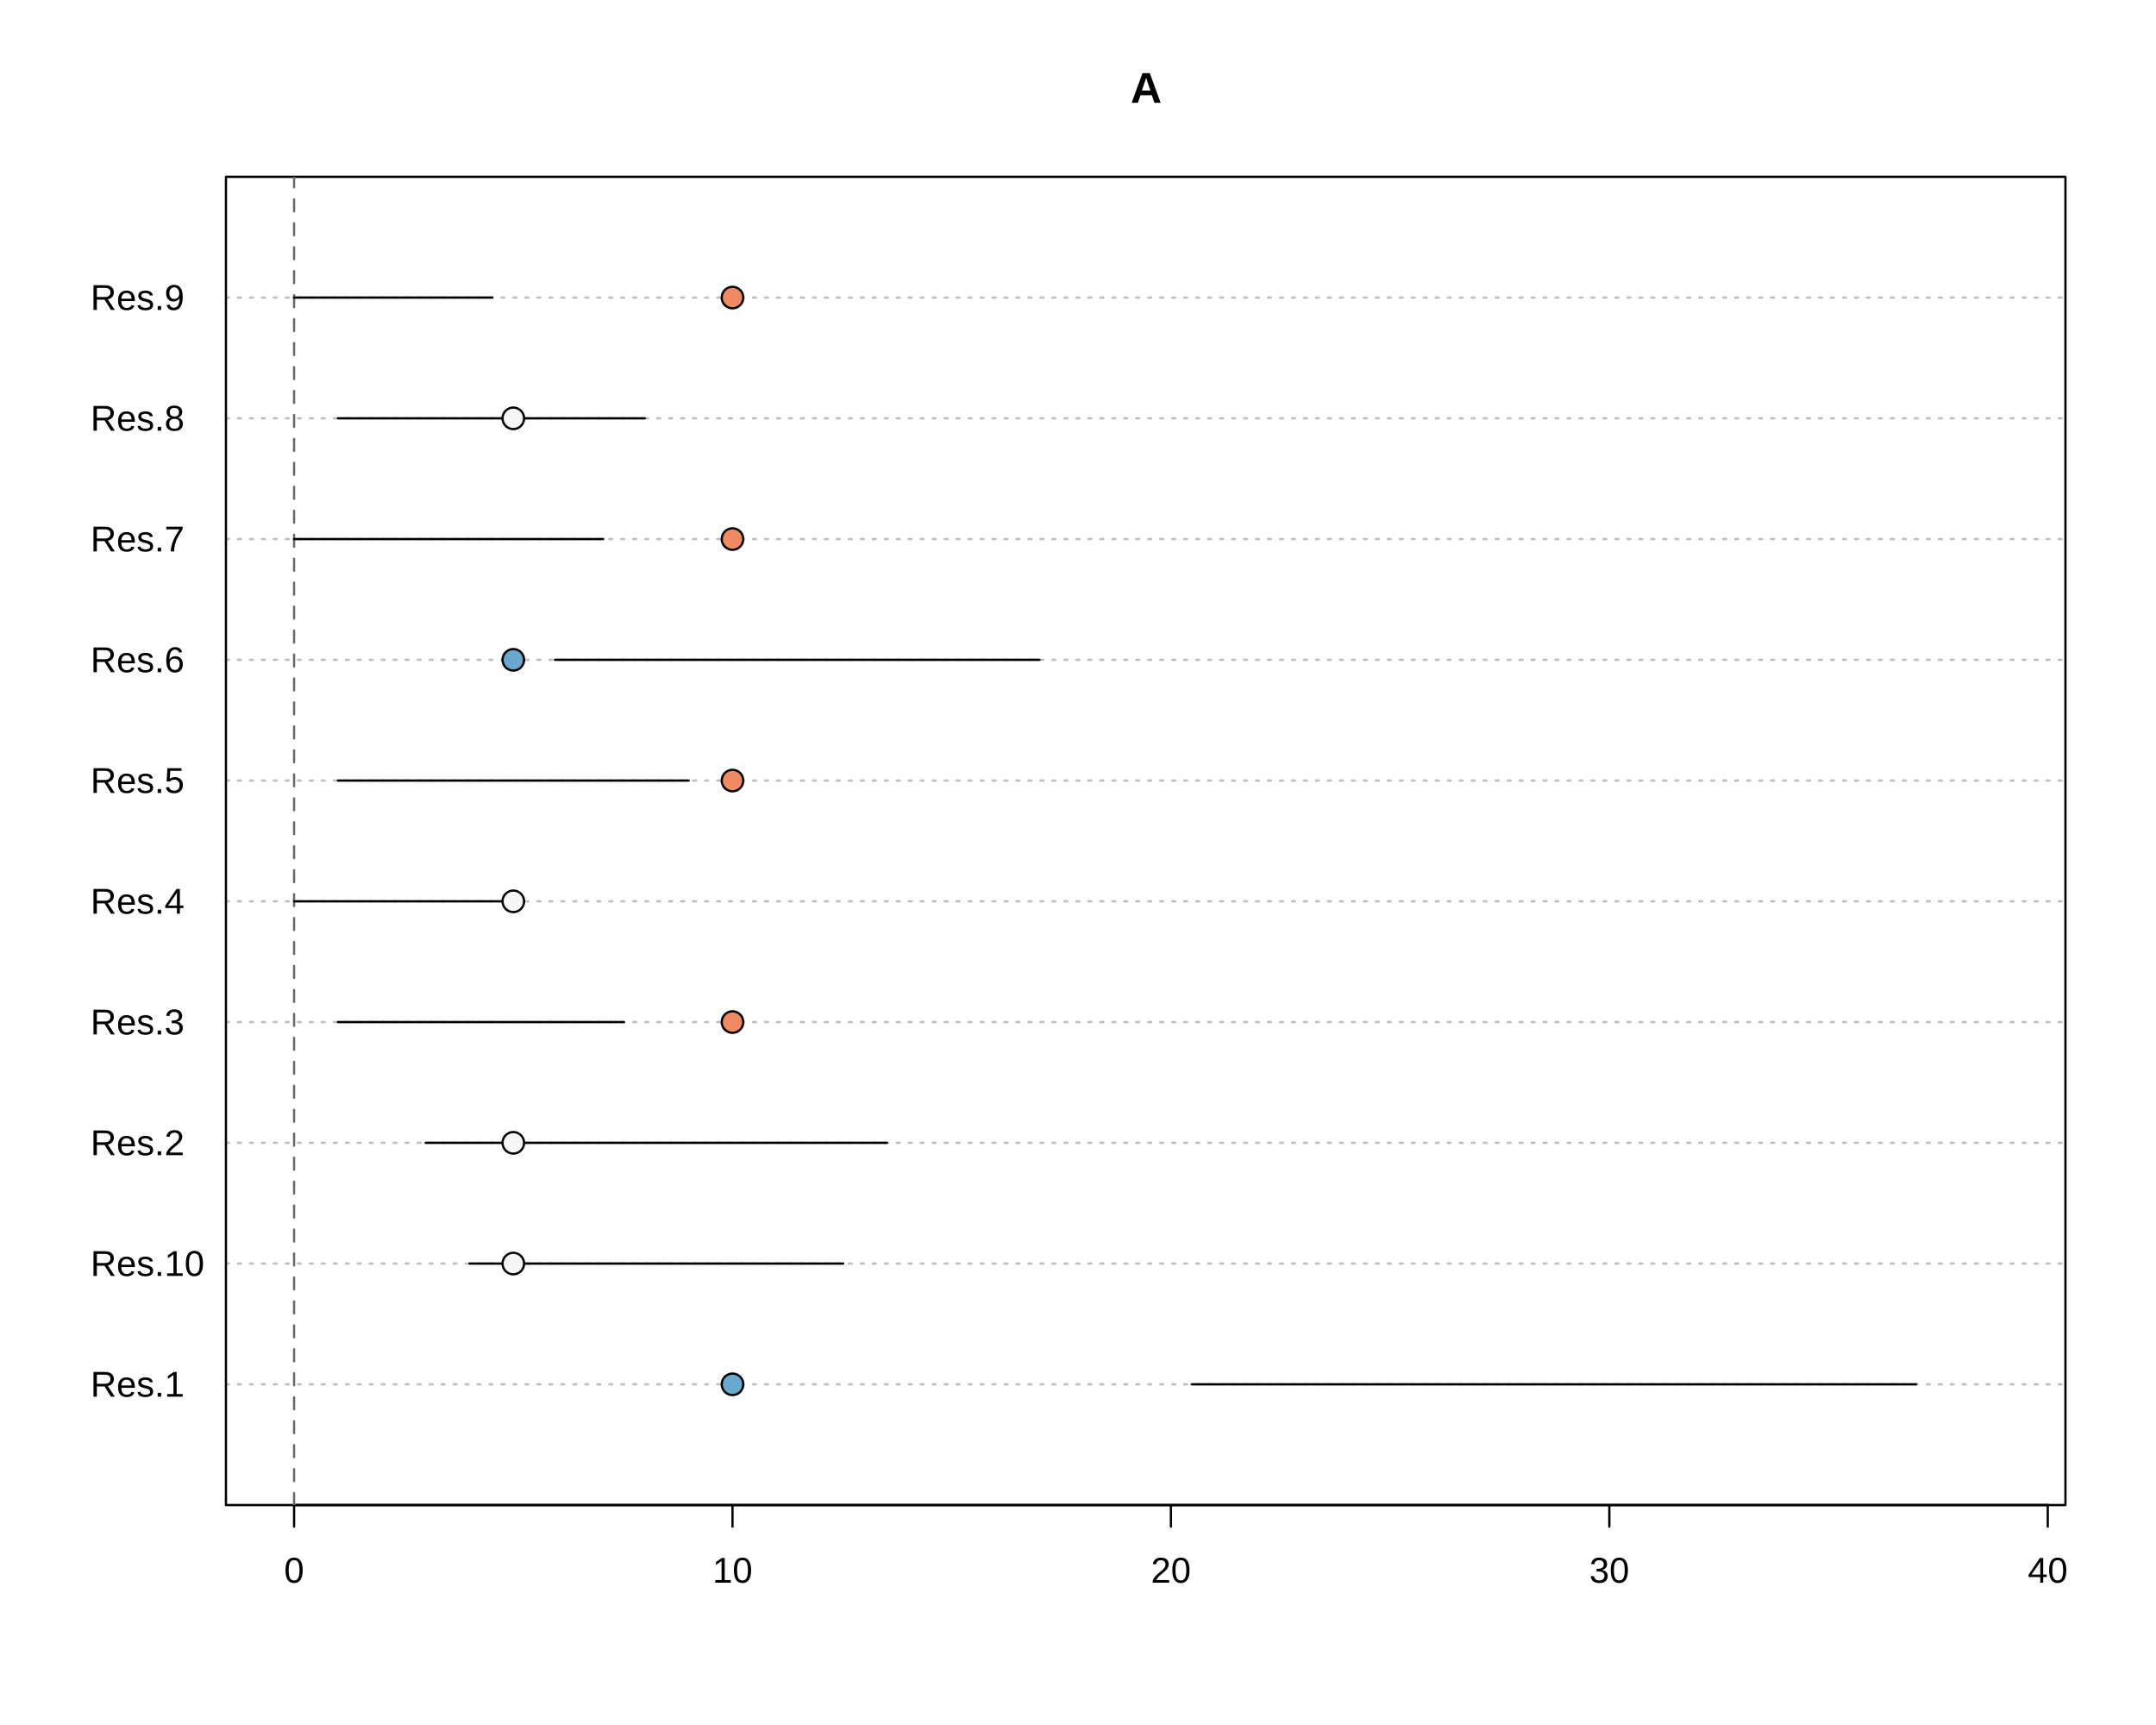
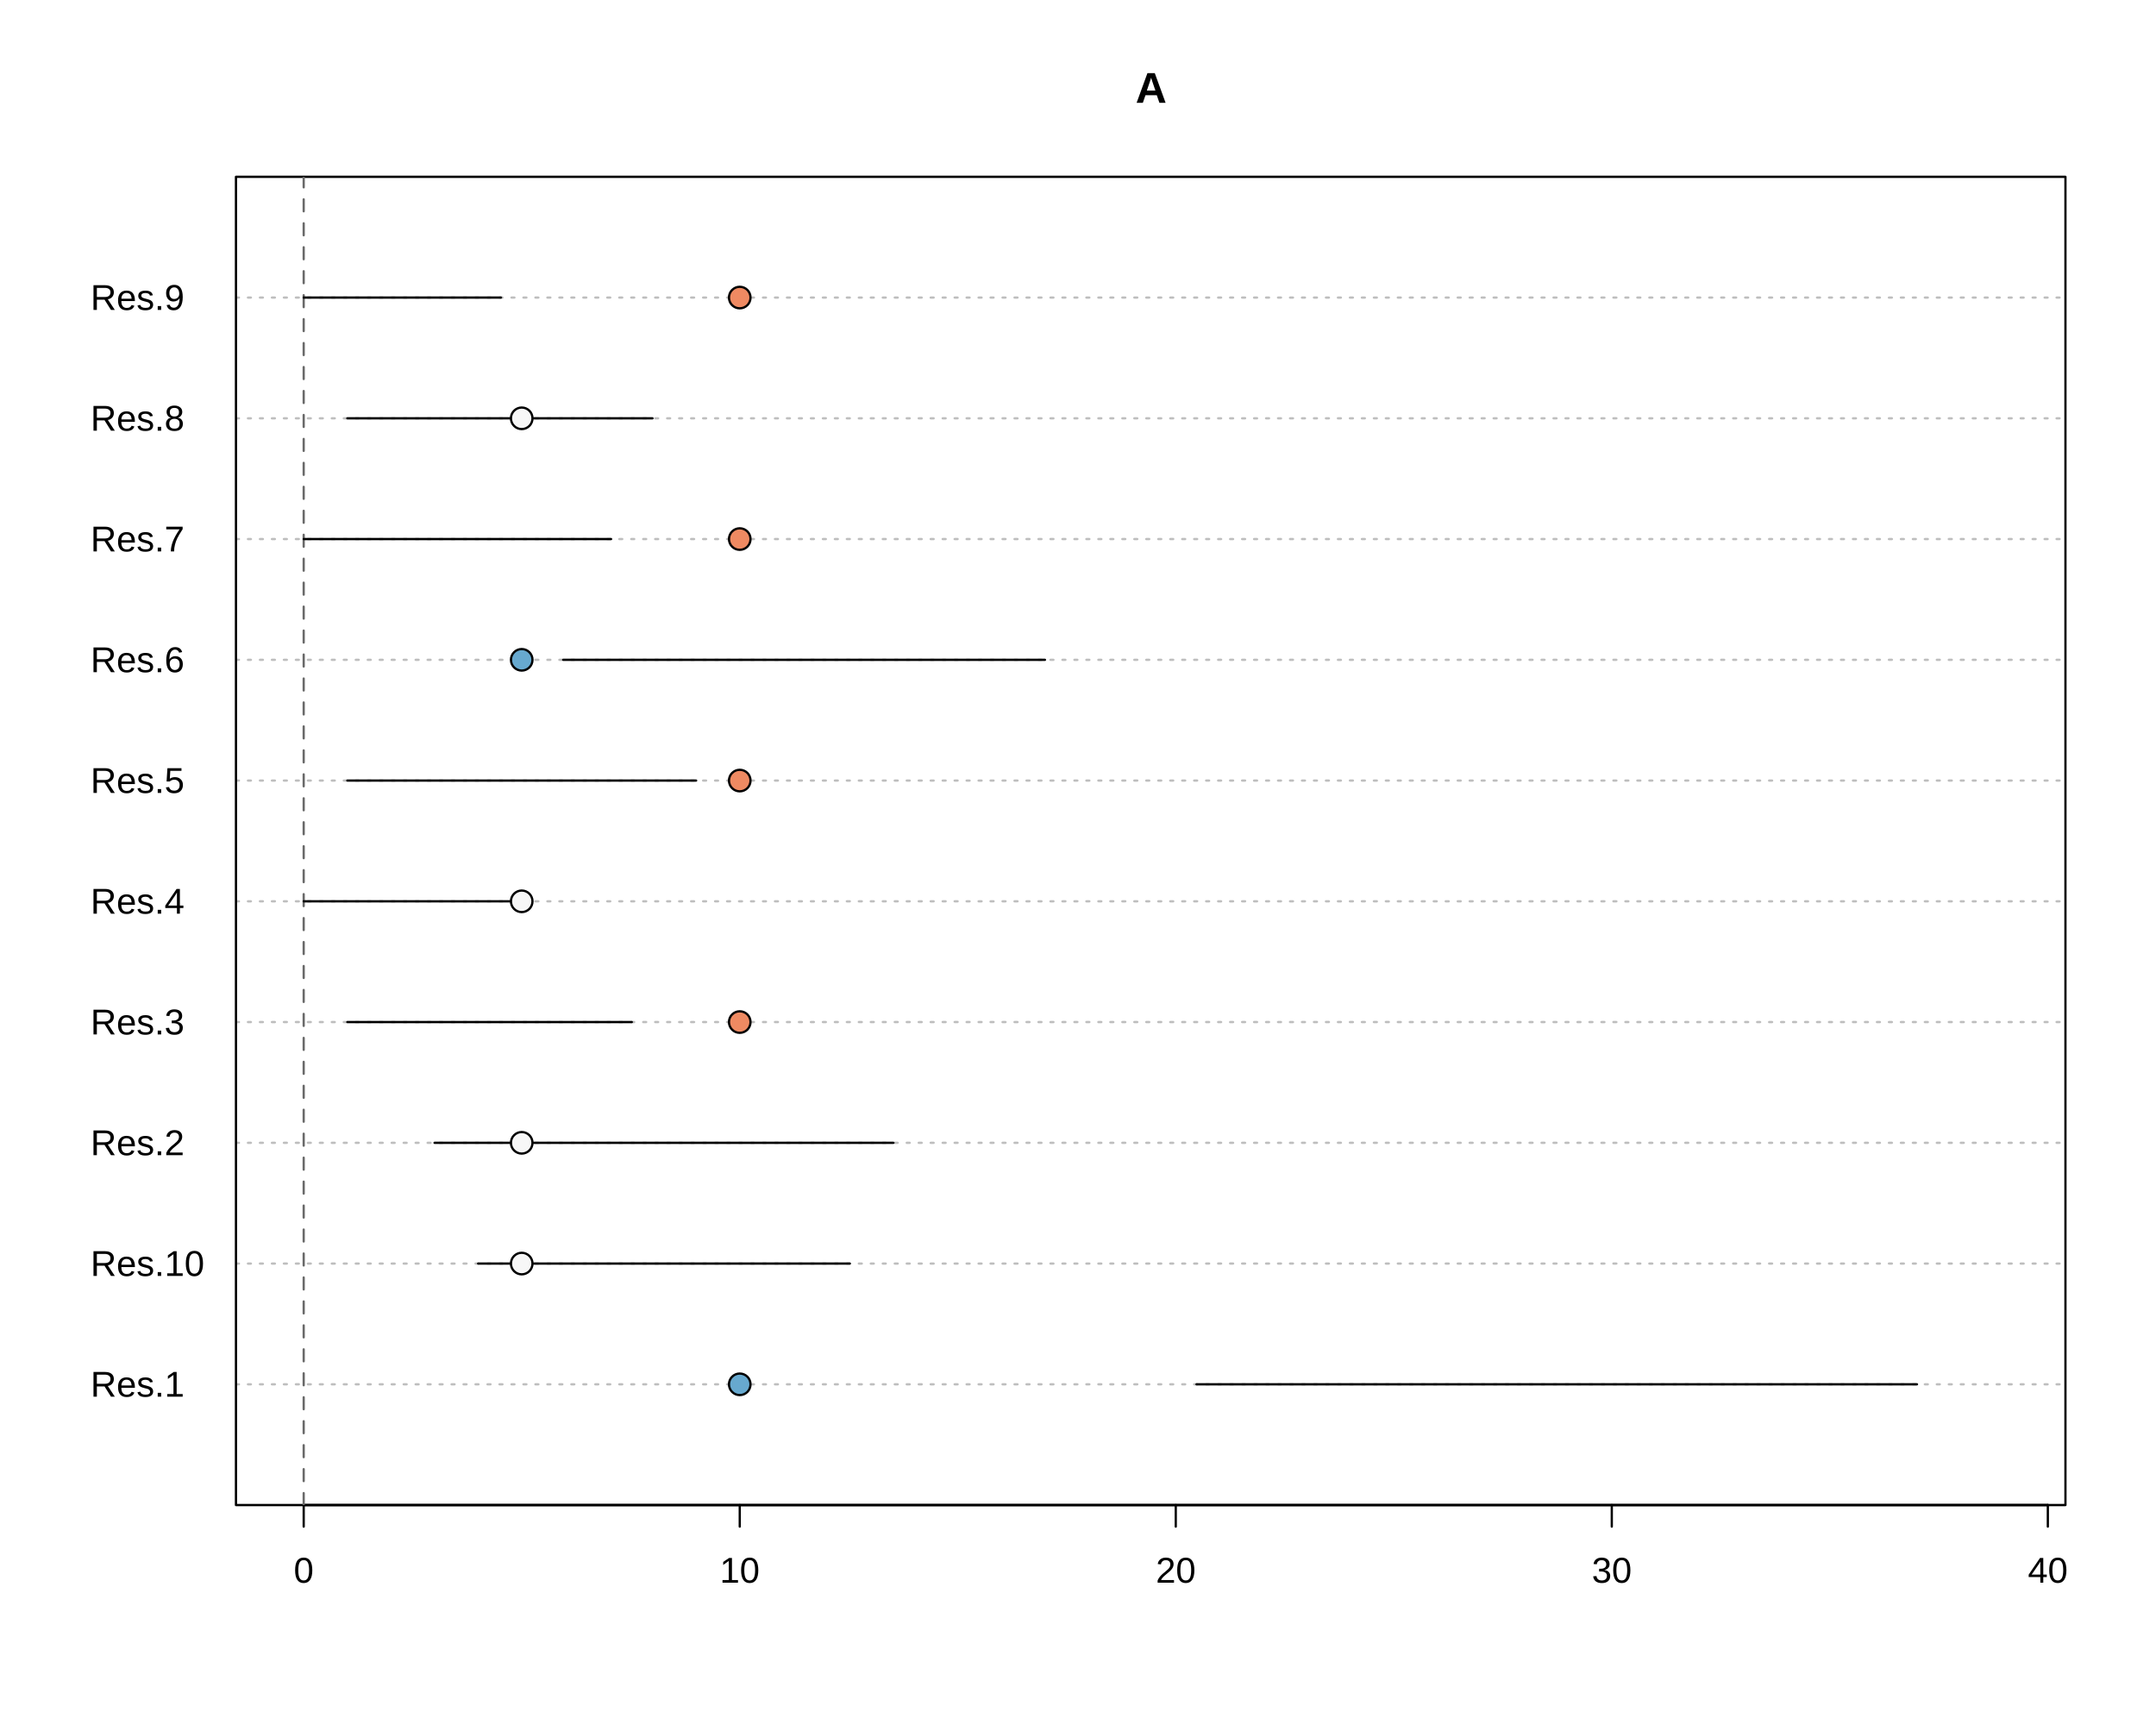
<svg xmlns="http://www.w3.org/2000/svg" viewBox="0 0 720.00 576.00">
  <defs>
    <style type="text/css">
    line, polyline, path, rect, circle {
      fill: none;
      stroke: #000000;
      stroke-linecap: round;
      stroke-linejoin: round;
      stroke-miterlimit: 10.00;
    }
  </style>
  </defs>
  <rect width="100%" height="100%" style="stroke: none; fill: #FFFFFF;" />
-   <text x="30.24" y="466.37" style="font-size: 12.00px; font-family: Liberation Sans;" textLength="31.35px" lengthAdjust="spacingAndGlyphs">Res.1</text>
-   <text x="30.24" y="426.05" style="font-size: 12.00px; font-family: Liberation Sans;" textLength="38.02px" lengthAdjust="spacingAndGlyphs">Res.10</text>
-   <text x="30.24" y="385.73" style="font-size: 12.00px; font-family: Liberation Sans;" textLength="31.35px" lengthAdjust="spacingAndGlyphs">Res.2</text>
-   <text x="30.24" y="345.41" style="font-size: 12.00px; font-family: Liberation Sans;" textLength="31.35px" lengthAdjust="spacingAndGlyphs">Res.3</text>
-   <text x="30.24" y="305.08" style="font-size: 12.00px; font-family: Liberation Sans;" textLength="31.35px" lengthAdjust="spacingAndGlyphs">Res.4</text>
-   <text x="30.24" y="264.76" style="font-size: 12.00px; font-family: Liberation Sans;" textLength="31.35px" lengthAdjust="spacingAndGlyphs">Res.5</text>
-   <text x="30.24" y="224.45" style="font-size: 12.00px; font-family: Liberation Sans;" textLength="31.35px" lengthAdjust="spacingAndGlyphs">Res.6</text>
-   <text x="30.24" y="184.12" style="font-size: 12.00px; font-family: Liberation Sans;" textLength="31.35px" lengthAdjust="spacingAndGlyphs">Res.7</text>
-   <text x="30.24" y="143.80" style="font-size: 12.00px; font-family: Liberation Sans;" textLength="31.35px" lengthAdjust="spacingAndGlyphs">Res.8</text>
-   <text x="30.24" y="103.49" style="font-size: 12.00px; font-family: Liberation Sans;" textLength="31.35px" lengthAdjust="spacingAndGlyphs">Res.9</text>
+   <text x="30.24" y="466.37" style="font-size: 12.00px; font-family: Liberation Sans;" textLength="34.68px" lengthAdjust="spacingAndGlyphs">Res.1 </text>
+   <text x="30.24" y="426.05" style="font-size: 12.00px; font-family: Liberation Sans;" textLength="41.36px" lengthAdjust="spacingAndGlyphs">Res.10 </text>
+   <text x="30.24" y="385.73" style="font-size: 12.00px; font-family: Liberation Sans;" textLength="34.68px" lengthAdjust="spacingAndGlyphs">Res.2 </text>
+   <text x="30.24" y="345.41" style="font-size: 12.00px; font-family: Liberation Sans;" textLength="34.68px" lengthAdjust="spacingAndGlyphs">Res.3 </text>
+   <text x="30.24" y="305.08" style="font-size: 12.00px; font-family: Liberation Sans;" textLength="34.68px" lengthAdjust="spacingAndGlyphs">Res.4 </text>
+   <text x="30.24" y="264.76" style="font-size: 12.00px; font-family: Liberation Sans;" textLength="34.68px" lengthAdjust="spacingAndGlyphs">Res.5 </text>
+   <text x="30.24" y="224.45" style="font-size: 12.00px; font-family: Liberation Sans;" textLength="34.68px" lengthAdjust="spacingAndGlyphs">Res.6 </text>
+   <text x="30.24" y="184.12" style="font-size: 12.00px; font-family: Liberation Sans;" textLength="34.68px" lengthAdjust="spacingAndGlyphs">Res.7 </text>
+   <text x="30.24" y="143.80" style="font-size: 12.00px; font-family: Liberation Sans;" textLength="34.68px" lengthAdjust="spacingAndGlyphs">Res.8 </text>
+   <text x="30.24" y="103.49" style="font-size: 12.00px; font-family: Liberation Sans;" textLength="34.68px" lengthAdjust="spacingAndGlyphs">Res.9 </text>
  <defs>
-     <clipPath id="cpNzUuNDYxNXw2ODkuNzZ8NTAyLjU2fDU5LjA0">
-       <rect x="75.46" y="59.04" width="614.30" height="443.52" />
+     <clipPath id="cpNzguNzk1NXw2ODkuNzZ8NTAyLjU2fDU5LjA0">
+       <rect x="78.80" y="59.04" width="610.96" height="443.52" />
    </clipPath>
  </defs>
-   <line x1="75.46" y1="462.24" x2="689.76" y2="462.24" style="stroke-width: 0.75; stroke: #BEBEBE; stroke-dasharray: 1.00,3.00;" clip-path="url(#cpNzUuNDYxNXw2ODkuNzZ8NTAyLjU2fDU5LjA0)" />
-   <line x1="75.46" y1="421.92" x2="689.76" y2="421.92" style="stroke-width: 0.75; stroke: #BEBEBE; stroke-dasharray: 1.00,3.00;" clip-path="url(#cpNzUuNDYxNXw2ODkuNzZ8NTAyLjU2fDU5LjA0)" />
-   <line x1="75.46" y1="381.60" x2="689.76" y2="381.60" style="stroke-width: 0.75; stroke: #BEBEBE; stroke-dasharray: 1.00,3.00;" clip-path="url(#cpNzUuNDYxNXw2ODkuNzZ8NTAyLjU2fDU5LjA0)" />
-   <line x1="75.46" y1="341.28" x2="689.76" y2="341.28" style="stroke-width: 0.75; stroke: #BEBEBE; stroke-dasharray: 1.00,3.00;" clip-path="url(#cpNzUuNDYxNXw2ODkuNzZ8NTAyLjU2fDU5LjA0)" />
-   <line x1="75.46" y1="300.96" x2="689.76" y2="300.96" style="stroke-width: 0.75; stroke: #BEBEBE; stroke-dasharray: 1.00,3.00;" clip-path="url(#cpNzUuNDYxNXw2ODkuNzZ8NTAyLjU2fDU5LjA0)" />
-   <line x1="75.46" y1="260.64" x2="689.76" y2="260.64" style="stroke-width: 0.75; stroke: #BEBEBE; stroke-dasharray: 1.00,3.00;" clip-path="url(#cpNzUuNDYxNXw2ODkuNzZ8NTAyLjU2fDU5LjA0)" />
-   <line x1="75.46" y1="220.32" x2="689.76" y2="220.32" style="stroke-width: 0.75; stroke: #BEBEBE; stroke-dasharray: 1.00,3.00;" clip-path="url(#cpNzUuNDYxNXw2ODkuNzZ8NTAyLjU2fDU5LjA0)" />
-   <line x1="75.46" y1="180.00" x2="689.76" y2="180.00" style="stroke-width: 0.75; stroke: #BEBEBE; stroke-dasharray: 1.00,3.00;" clip-path="url(#cpNzUuNDYxNXw2ODkuNzZ8NTAyLjU2fDU5LjA0)" />
-   <line x1="75.46" y1="139.68" x2="689.76" y2="139.68" style="stroke-width: 0.75; stroke: #BEBEBE; stroke-dasharray: 1.00,3.00;" clip-path="url(#cpNzUuNDYxNXw2ODkuNzZ8NTAyLjU2fDU5LjA0)" />
-   <line x1="75.46" y1="99.36" x2="689.76" y2="99.36" style="stroke-width: 0.75; stroke: #BEBEBE; stroke-dasharray: 1.00,3.00;" clip-path="url(#cpNzUuNDYxNXw2ODkuNzZ8NTAyLjU2fDU5LjA0)" />
+   <line x1="78.80" y1="462.24" x2="689.76" y2="462.24" style="stroke-width: 0.75; stroke: #BEBEBE; stroke-dasharray: 1.00,3.00;" clip-path="url(#cpNzguNzk1NXw2ODkuNzZ8NTAyLjU2fDU5LjA0)" />
+   <line x1="78.80" y1="421.92" x2="689.76" y2="421.92" style="stroke-width: 0.75; stroke: #BEBEBE; stroke-dasharray: 1.00,3.00;" clip-path="url(#cpNzguNzk1NXw2ODkuNzZ8NTAyLjU2fDU5LjA0)" />
+   <line x1="78.80" y1="381.60" x2="689.76" y2="381.60" style="stroke-width: 0.75; stroke: #BEBEBE; stroke-dasharray: 1.00,3.00;" clip-path="url(#cpNzguNzk1NXw2ODkuNzZ8NTAyLjU2fDU5LjA0)" />
+   <line x1="78.80" y1="341.28" x2="689.76" y2="341.28" style="stroke-width: 0.75; stroke: #BEBEBE; stroke-dasharray: 1.00,3.00;" clip-path="url(#cpNzguNzk1NXw2ODkuNzZ8NTAyLjU2fDU5LjA0)" />
+   <line x1="78.80" y1="300.96" x2="689.76" y2="300.96" style="stroke-width: 0.75; stroke: #BEBEBE; stroke-dasharray: 1.00,3.00;" clip-path="url(#cpNzguNzk1NXw2ODkuNzZ8NTAyLjU2fDU5LjA0)" />
+   <line x1="78.80" y1="260.64" x2="689.76" y2="260.64" style="stroke-width: 0.75; stroke: #BEBEBE; stroke-dasharray: 1.00,3.00;" clip-path="url(#cpNzguNzk1NXw2ODkuNzZ8NTAyLjU2fDU5LjA0)" />
+   <line x1="78.80" y1="220.32" x2="689.76" y2="220.32" style="stroke-width: 0.75; stroke: #BEBEBE; stroke-dasharray: 1.00,3.00;" clip-path="url(#cpNzguNzk1NXw2ODkuNzZ8NTAyLjU2fDU5LjA0)" />
+   <line x1="78.80" y1="180.00" x2="689.76" y2="180.00" style="stroke-width: 0.75; stroke: #BEBEBE; stroke-dasharray: 1.00,3.00;" clip-path="url(#cpNzguNzk1NXw2ODkuNzZ8NTAyLjU2fDU5LjA0)" />
+   <line x1="78.80" y1="139.68" x2="689.76" y2="139.68" style="stroke-width: 0.75; stroke: #BEBEBE; stroke-dasharray: 1.00,3.00;" clip-path="url(#cpNzguNzk1NXw2ODkuNzZ8NTAyLjU2fDU5LjA0)" />
+   <line x1="78.80" y1="99.36" x2="689.76" y2="99.36" style="stroke-width: 0.75; stroke: #BEBEBE; stroke-dasharray: 1.00,3.00;" clip-path="url(#cpNzguNzk1NXw2ODkuNzZ8NTAyLjU2fDU5LjA0)" />
  <defs>
    <clipPath id="cpMHw3MjB8NTc2fDA=">
      <rect x="0.00" y="0.00" width="720.00" height="576.00" />
    </clipPath>
  </defs>
-   <line x1="98.21" y1="502.56" x2="683.85" y2="502.56" style="stroke-width: 0.75;" clip-path="url(#cpMHw3MjB8NTc2fDA=)" />
-   <line x1="98.21" y1="502.56" x2="98.21" y2="509.76" style="stroke-width: 0.75;" clip-path="url(#cpMHw3MjB8NTc2fDA=)" />
-   <line x1="244.62" y1="502.56" x2="244.62" y2="509.76" style="stroke-width: 0.75;" clip-path="url(#cpMHw3MjB8NTc2fDA=)" />
-   <line x1="391.03" y1="502.56" x2="391.03" y2="509.76" style="stroke-width: 0.75;" clip-path="url(#cpMHw3MjB8NTc2fDA=)" />
-   <line x1="537.44" y1="502.56" x2="537.44" y2="509.76" style="stroke-width: 0.75;" clip-path="url(#cpMHw3MjB8NTc2fDA=)" />
-   <line x1="683.85" y1="502.56" x2="683.85" y2="509.76" style="stroke-width: 0.75;" clip-path="url(#cpMHw3MjB8NTc2fDA=)" />
+   <line x1="101.42" y1="502.56" x2="683.88" y2="502.56" style="stroke-width: 0.75;" clip-path="url(#cpMHw3MjB8NTc2fDA=)" />
+   <line x1="101.42" y1="502.56" x2="101.42" y2="509.76" style="stroke-width: 0.75;" clip-path="url(#cpMHw3MjB8NTc2fDA=)" />
+   <line x1="247.04" y1="502.56" x2="247.04" y2="509.76" style="stroke-width: 0.75;" clip-path="url(#cpMHw3MjB8NTc2fDA=)" />
+   <line x1="392.65" y1="502.56" x2="392.65" y2="509.76" style="stroke-width: 0.75;" clip-path="url(#cpMHw3MjB8NTc2fDA=)" />
+   <line x1="538.26" y1="502.56" x2="538.26" y2="509.76" style="stroke-width: 0.75;" clip-path="url(#cpMHw3MjB8NTc2fDA=)" />
+   <line x1="683.88" y1="502.56" x2="683.88" y2="509.76" style="stroke-width: 0.75;" clip-path="url(#cpMHw3MjB8NTc2fDA=)" />
  <g clip-path="url(#cpMHw3MjB8NTc2fDA=)">
-     <text x="94.88" y="528.48" style="font-size: 12.00px; font-family: Liberation Sans;" textLength="6.67px" lengthAdjust="spacingAndGlyphs">0</text>
+     <text x="98.09" y="528.48" style="font-size: 12.00px; font-family: Liberation Sans;" textLength="6.67px" lengthAdjust="spacingAndGlyphs">0</text>
  </g>
  <g clip-path="url(#cpMHw3MjB8NTc2fDA=)">
-     <text x="237.95" y="528.48" style="font-size: 12.00px; font-family: Liberation Sans;" textLength="13.35px" lengthAdjust="spacingAndGlyphs">10</text>
+     <text x="240.36" y="528.48" style="font-size: 12.00px; font-family: Liberation Sans;" textLength="13.35px" lengthAdjust="spacingAndGlyphs">10</text>
  </g>
  <g clip-path="url(#cpMHw3MjB8NTc2fDA=)">
-     <text x="384.36" y="528.48" style="font-size: 12.00px; font-family: Liberation Sans;" textLength="13.35px" lengthAdjust="spacingAndGlyphs">20</text>
+     <text x="385.98" y="528.48" style="font-size: 12.00px; font-family: Liberation Sans;" textLength="13.35px" lengthAdjust="spacingAndGlyphs">20</text>
  </g>
  <g clip-path="url(#cpMHw3MjB8NTc2fDA=)">
-     <text x="530.76" y="528.48" style="font-size: 12.00px; font-family: Liberation Sans;" textLength="13.35px" lengthAdjust="spacingAndGlyphs">30</text>
+     <text x="531.59" y="528.48" style="font-size: 12.00px; font-family: Liberation Sans;" textLength="13.35px" lengthAdjust="spacingAndGlyphs">30</text>
  </g>
  <g clip-path="url(#cpMHw3MjB8NTc2fDA=)">
-     <text x="677.17" y="528.48" style="font-size: 12.00px; font-family: Liberation Sans;" textLength="13.35px" lengthAdjust="spacingAndGlyphs">40</text>
+     <text x="677.20" y="528.48" style="font-size: 12.00px; font-family: Liberation Sans;" textLength="13.35px" lengthAdjust="spacingAndGlyphs">40</text>
  </g>
-   <polyline points="75.46,502.56 689.76,502.56 689.76,59.04 75.46,59.04 75.46,502.56 " style="stroke-width: 0.75;" clip-path="url(#cpMHw3MjB8NTc2fDA=)" />
+   <polyline points="78.80,502.56 689.76,502.56 689.76,59.04 78.80,59.04 78.80,502.56 " style="stroke-width: 0.75;" clip-path="url(#cpMHw3MjB8NTc2fDA=)" />
  <g clip-path="url(#cpMHw3MjB8NTc2fDA=)">
-     <text x="377.56" y="34.33" style="font-size: 14.40px; font-weight: bold; font-family: Liberation Sans;" textLength="10.11px" lengthAdjust="spacingAndGlyphs">A</text>
+     <text x="379.22" y="34.33" style="font-size: 14.40px; font-weight: bold; font-family: Liberation Sans;" textLength="10.11px" lengthAdjust="spacingAndGlyphs">A</text>
  </g>
  <defs>
    <clipPath id="cpNTkuMDR8Njg5Ljc2fDUwMi41Nnw1OS4wNA==">
      <rect x="59.04" y="59.04" width="630.72" height="443.52" />
    </clipPath>
  </defs>
-   <line x1="98.21" y1="502.56" x2="98.21" y2="59.04" style="stroke-width: 0.75; stroke: #696969; stroke-dasharray: 4.00,4.00;" clip-path="url(#cpNTkuMDR8Njg5Ljc2fDUwMi41Nnw1OS4wNA==)" />
-   <polyline points="397.98,462.24 639.92,462.24 " style="stroke-width: 0.75;" clip-path="url(#cpNTkuMDR8Njg5Ljc2fDUwMi41Nnw1OS4wNA==)" />
-   <circle cx="244.62" cy="462.24" r="2.70pt" style="stroke-width: 0.75; fill: #67A9CF;" clip-path="url(#cpNTkuMDR8Njg5Ljc2fDUwMi41Nnw1OS4wNA==)" />
-   <polyline points="156.78,421.92 281.59,421.92 " style="stroke-width: 0.75;" clip-path="url(#cpNTkuMDR8Njg5Ljc2fDUwMi41Nnw1OS4wNA==)" />
-   <circle cx="171.42" cy="421.92" r="2.70pt" style="stroke-width: 0.75; fill: #F7F7F7;" clip-path="url(#cpNTkuMDR8Njg5Ljc2fDUwMi41Nnw1OS4wNA==)" />
-   <polyline points="142.14,381.60 296.23,381.60 " style="stroke-width: 0.75;" clip-path="url(#cpNTkuMDR8Njg5Ljc2fDUwMi41Nnw1OS4wNA==)" />
-   <circle cx="171.42" cy="381.60" r="2.70pt" style="stroke-width: 0.75; fill: #F7F7F7;" clip-path="url(#cpNTkuMDR8Njg5Ljc2fDUwMi41Nnw1OS4wNA==)" />
-   <polyline points="112.85,341.28 208.39,341.28 " style="stroke-width: 0.75;" clip-path="url(#cpNTkuMDR8Njg5Ljc2fDUwMi41Nnw1OS4wNA==)" />
-   <circle cx="244.62" cy="341.28" r="2.70pt" style="stroke-width: 0.75; fill: #EF8A62;" clip-path="url(#cpNTkuMDR8Njg5Ljc2fDUwMi41Nnw1OS4wNA==)" />
-   <polyline points="98.21,300.96 171.42,300.96 " style="stroke-width: 0.75;" clip-path="url(#cpNTkuMDR8Njg5Ljc2fDUwMi41Nnw1OS4wNA==)" />
-   <circle cx="171.42" cy="300.96" r="2.70pt" style="stroke-width: 0.75; fill: #F7F7F7;" clip-path="url(#cpNTkuMDR8Njg5Ljc2fDUwMi41Nnw1OS4wNA==)" />
-   <polyline points="112.85,260.64 229.98,260.64 " style="stroke-width: 0.75;" clip-path="url(#cpNTkuMDR8Njg5Ljc2fDUwMi41Nnw1OS4wNA==)" />
-   <circle cx="244.62" cy="260.64" r="2.70pt" style="stroke-width: 0.75; fill: #EF8A62;" clip-path="url(#cpNTkuMDR8Njg5Ljc2fDUwMi41Nnw1OS4wNA==)" />
-   <polyline points="185.33,220.32 347.11,220.32 " style="stroke-width: 0.75;" clip-path="url(#cpNTkuMDR8Njg5Ljc2fDUwMi41Nnw1OS4wNA==)" />
-   <circle cx="171.42" cy="220.32" r="2.70pt" style="stroke-width: 0.75; fill: #67A9CF;" clip-path="url(#cpNTkuMDR8Njg5Ljc2fDUwMi41Nnw1OS4wNA==)" />
-   <polyline points="98.21,180.00 201.43,180.00 " style="stroke-width: 0.75;" clip-path="url(#cpNTkuMDR8Njg5Ljc2fDUwMi41Nnw1OS4wNA==)" />
-   <circle cx="244.62" cy="180.00" r="2.70pt" style="stroke-width: 0.75; fill: #EF8A62;" clip-path="url(#cpNTkuMDR8Njg5Ljc2fDUwMi41Nnw1OS4wNA==)" />
-   <polyline points="112.85,139.68 215.34,139.68 " style="stroke-width: 0.75;" clip-path="url(#cpNTkuMDR8Njg5Ljc2fDUwMi41Nnw1OS4wNA==)" />
-   <circle cx="171.42" cy="139.68" r="2.70pt" style="stroke-width: 0.75; fill: #F7F7F7;" clip-path="url(#cpNTkuMDR8Njg5Ljc2fDUwMi41Nnw1OS4wNA==)" />
-   <polyline points="98.21,99.36 164.46,99.36 " style="stroke-width: 0.75;" clip-path="url(#cpNTkuMDR8Njg5Ljc2fDUwMi41Nnw1OS4wNA==)" />
-   <circle cx="244.62" cy="99.36" r="2.70pt" style="stroke-width: 0.75; fill: #EF8A62;" clip-path="url(#cpNTkuMDR8Njg5Ljc2fDUwMi41Nnw1OS4wNA==)" />
+   <line x1="101.42" y1="502.56" x2="101.42" y2="59.04" style="stroke-width: 0.75; stroke: #696969; stroke-dasharray: 4.00,4.00;" clip-path="url(#cpNTkuMDR8Njg5Ljc2fDUwMi41Nnw1OS4wNA==)" />
+   <polyline points="399.57,462.24 640.19,462.24 " style="stroke-width: 0.75;" clip-path="url(#cpNTkuMDR8Njg5Ljc2fDUwMi41Nnw1OS4wNA==)" />
+   <circle cx="247.04" cy="462.24" r="2.70pt" style="stroke-width: 0.75; fill: #67A9CF;" clip-path="url(#cpNTkuMDR8Njg5Ljc2fDUwMi41Nnw1OS4wNA==)" />
+   <polyline points="159.67,421.92 283.80,421.92 " style="stroke-width: 0.75;" clip-path="url(#cpNTkuMDR8Njg5Ljc2fDUwMi41Nnw1OS4wNA==)" />
+   <circle cx="174.23" cy="421.92" r="2.70pt" style="stroke-width: 0.75; fill: #F7F7F7;" clip-path="url(#cpNTkuMDR8Njg5Ljc2fDUwMi41Nnw1OS4wNA==)" />
+   <polyline points="145.11,381.60 298.37,381.60 " style="stroke-width: 0.75;" clip-path="url(#cpNTkuMDR8Njg5Ljc2fDUwMi41Nnw1OS4wNA==)" />
+   <circle cx="174.23" cy="381.60" r="2.70pt" style="stroke-width: 0.75; fill: #F7F7F7;" clip-path="url(#cpNTkuMDR8Njg5Ljc2fDUwMi41Nnw1OS4wNA==)" />
+   <polyline points="115.99,341.28 211.00,341.28 " style="stroke-width: 0.75;" clip-path="url(#cpNTkuMDR8Njg5Ljc2fDUwMi41Nnw1OS4wNA==)" />
+   <circle cx="247.04" cy="341.28" r="2.70pt" style="stroke-width: 0.75; fill: #EF8A62;" clip-path="url(#cpNTkuMDR8Njg5Ljc2fDUwMi41Nnw1OS4wNA==)" />
+   <polyline points="101.42,300.96 174.23,300.96 " style="stroke-width: 0.75;" clip-path="url(#cpNTkuMDR8Njg5Ljc2fDUwMi41Nnw1OS4wNA==)" />
+   <circle cx="174.23" cy="300.96" r="2.70pt" style="stroke-width: 0.75; fill: #F7F7F7;" clip-path="url(#cpNTkuMDR8Njg5Ljc2fDUwMi41Nnw1OS4wNA==)" />
+   <polyline points="115.99,260.64 232.48,260.64 " style="stroke-width: 0.75;" clip-path="url(#cpNTkuMDR8Njg5Ljc2fDUwMi41Nnw1OS4wNA==)" />
+   <circle cx="247.04" cy="260.64" r="2.70pt" style="stroke-width: 0.75; fill: #EF8A62;" clip-path="url(#cpNTkuMDR8Njg5Ljc2fDUwMi41Nnw1OS4wNA==)" />
+   <polyline points="188.06,220.32 348.97,220.32 " style="stroke-width: 0.75;" clip-path="url(#cpNTkuMDR8Njg5Ljc2fDUwMi41Nnw1OS4wNA==)" />
+   <circle cx="174.23" cy="220.32" r="2.70pt" style="stroke-width: 0.75; fill: #67A9CF;" clip-path="url(#cpNTkuMDR8Njg5Ljc2fDUwMi41Nnw1OS4wNA==)" />
+   <polyline points="101.42,180.00 204.08,180.00 " style="stroke-width: 0.75;" clip-path="url(#cpNTkuMDR8Njg5Ljc2fDUwMi41Nnw1OS4wNA==)" />
+   <circle cx="247.04" cy="180.00" r="2.70pt" style="stroke-width: 0.75; fill: #EF8A62;" clip-path="url(#cpNTkuMDR8Njg5Ljc2fDUwMi41Nnw1OS4wNA==)" />
+   <polyline points="115.99,139.68 217.91,139.68 " style="stroke-width: 0.75;" clip-path="url(#cpNTkuMDR8Njg5Ljc2fDUwMi41Nnw1OS4wNA==)" />
+   <circle cx="174.23" cy="139.68" r="2.70pt" style="stroke-width: 0.75; fill: #F7F7F7;" clip-path="url(#cpNTkuMDR8Njg5Ljc2fDUwMi41Nnw1OS4wNA==)" />
+   <polyline points="101.42,99.36 167.31,99.36 " style="stroke-width: 0.75;" clip-path="url(#cpNTkuMDR8Njg5Ljc2fDUwMi41Nnw1OS4wNA==)" />
+   <circle cx="247.04" cy="99.36" r="2.70pt" style="stroke-width: 0.75; fill: #EF8A62;" clip-path="url(#cpNTkuMDR8Njg5Ljc2fDUwMi41Nnw1OS4wNA==)" />
</svg>
